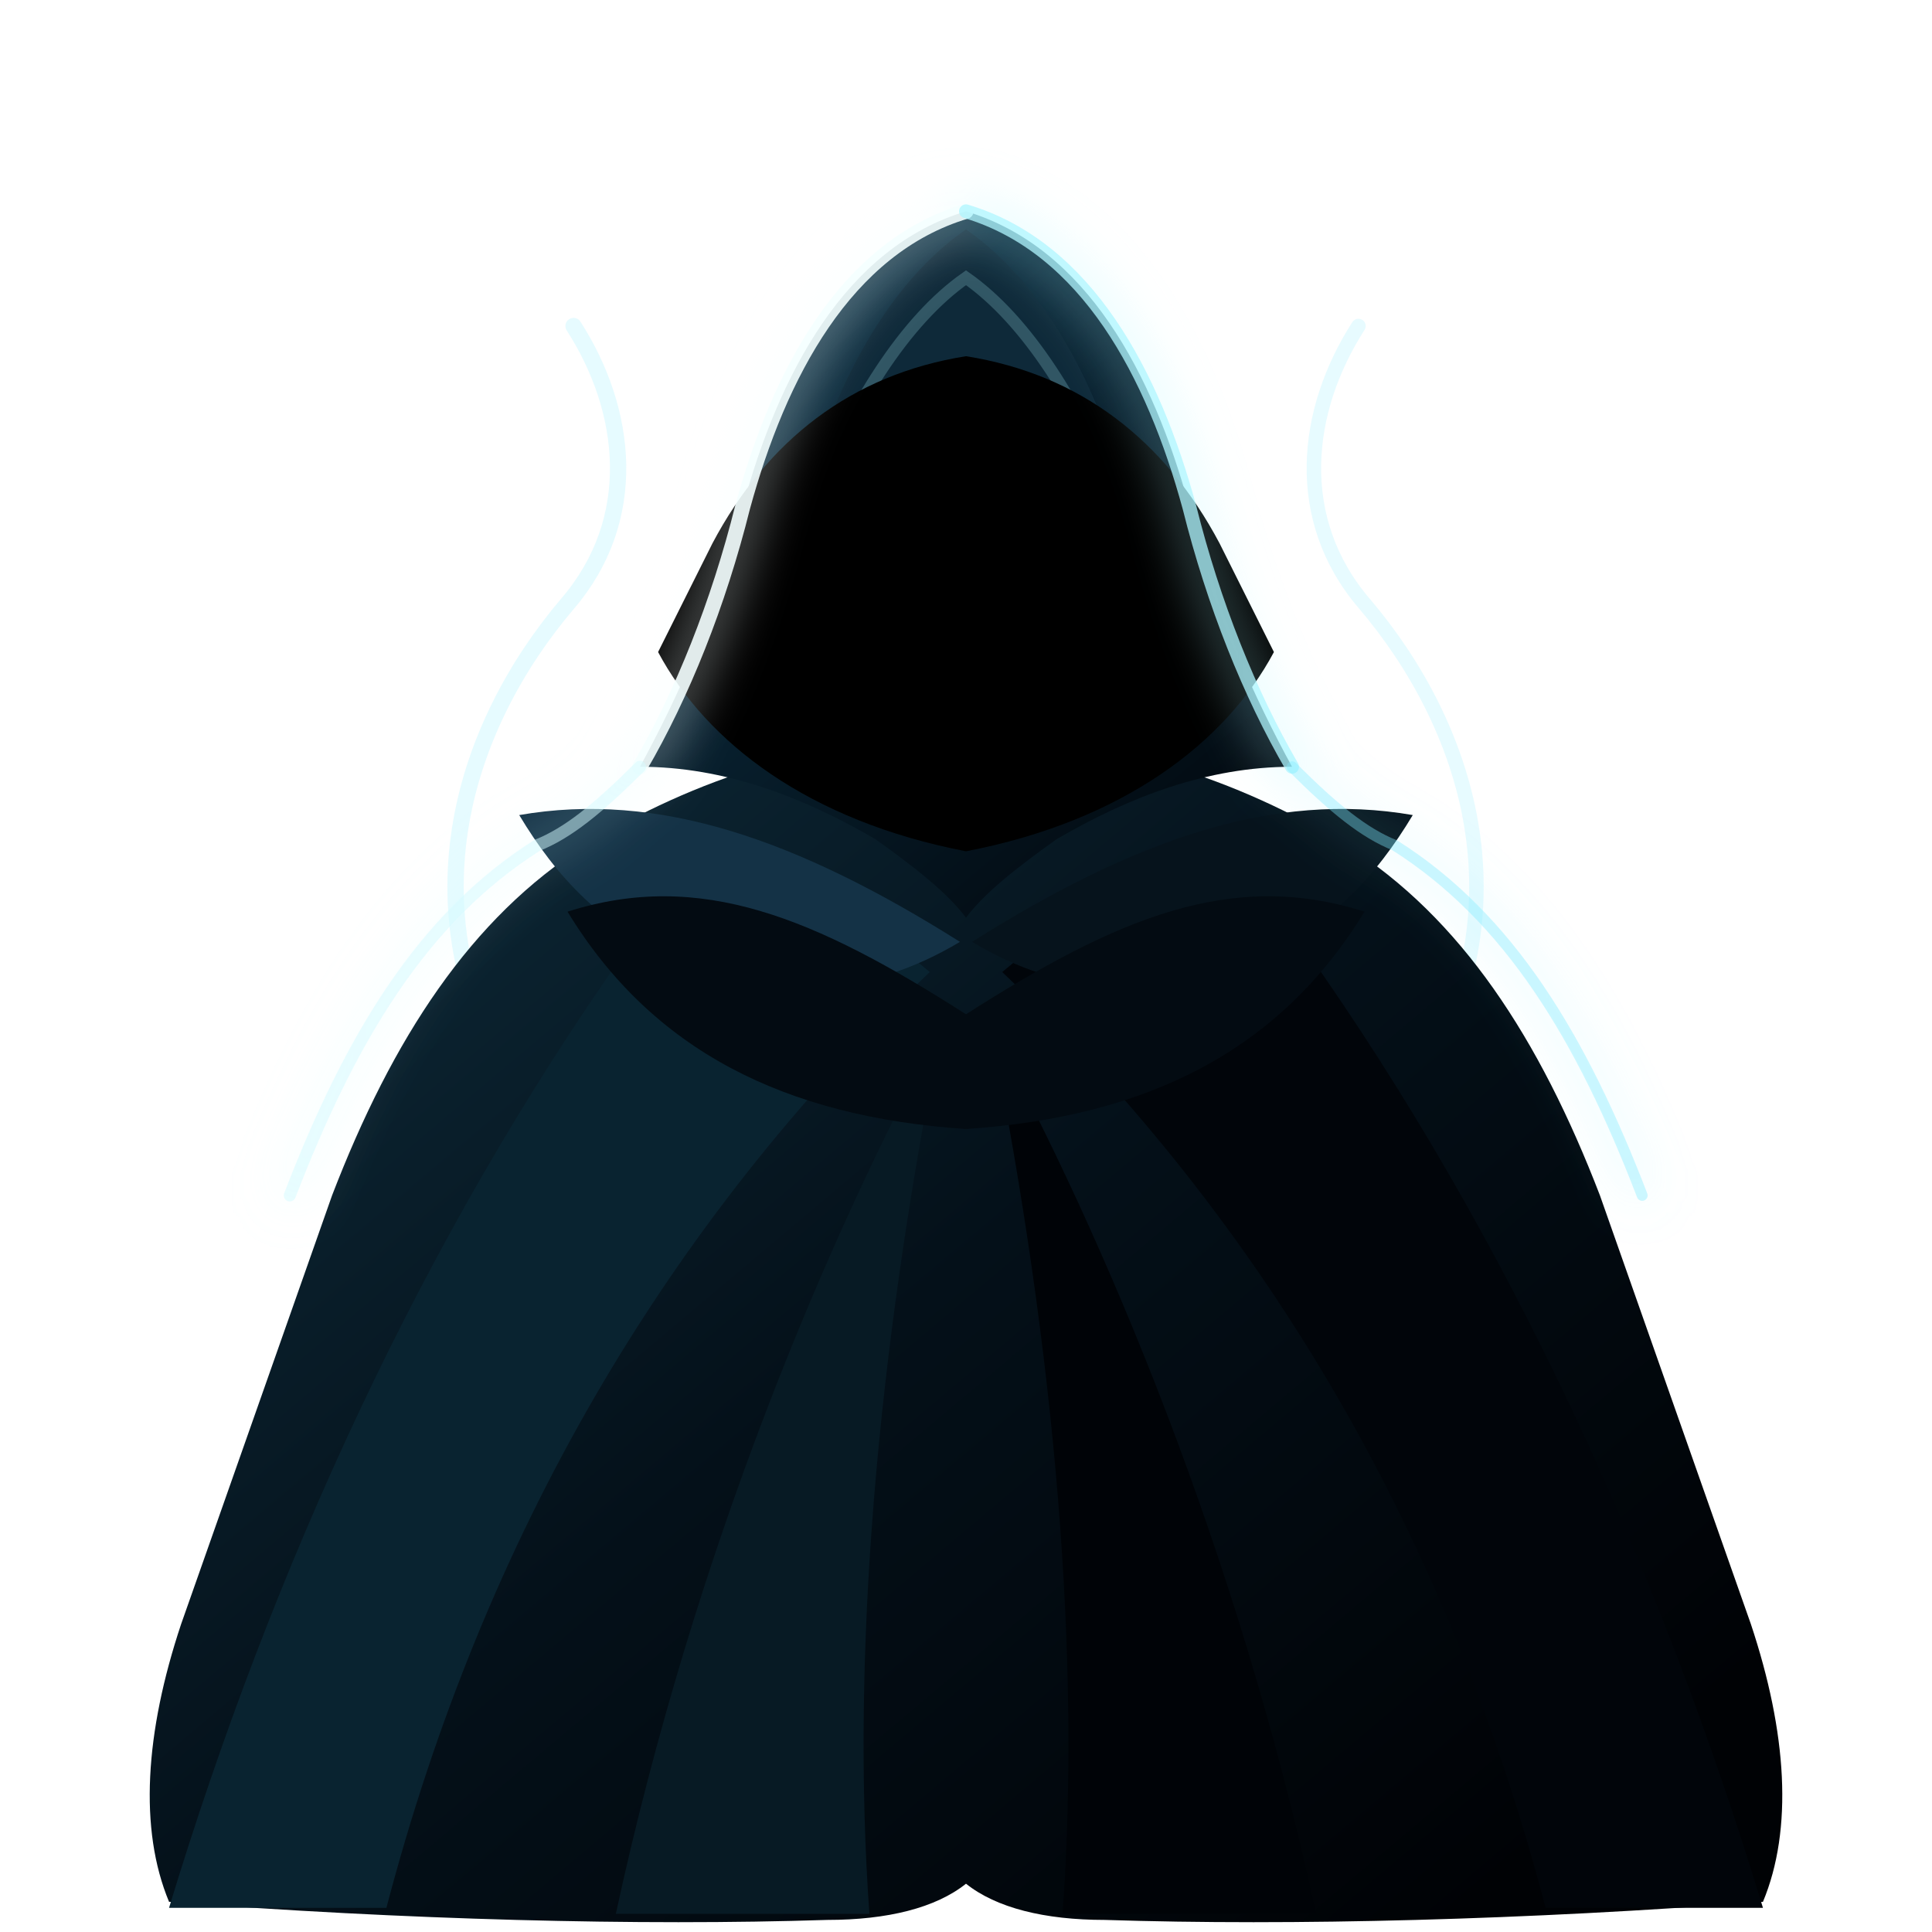
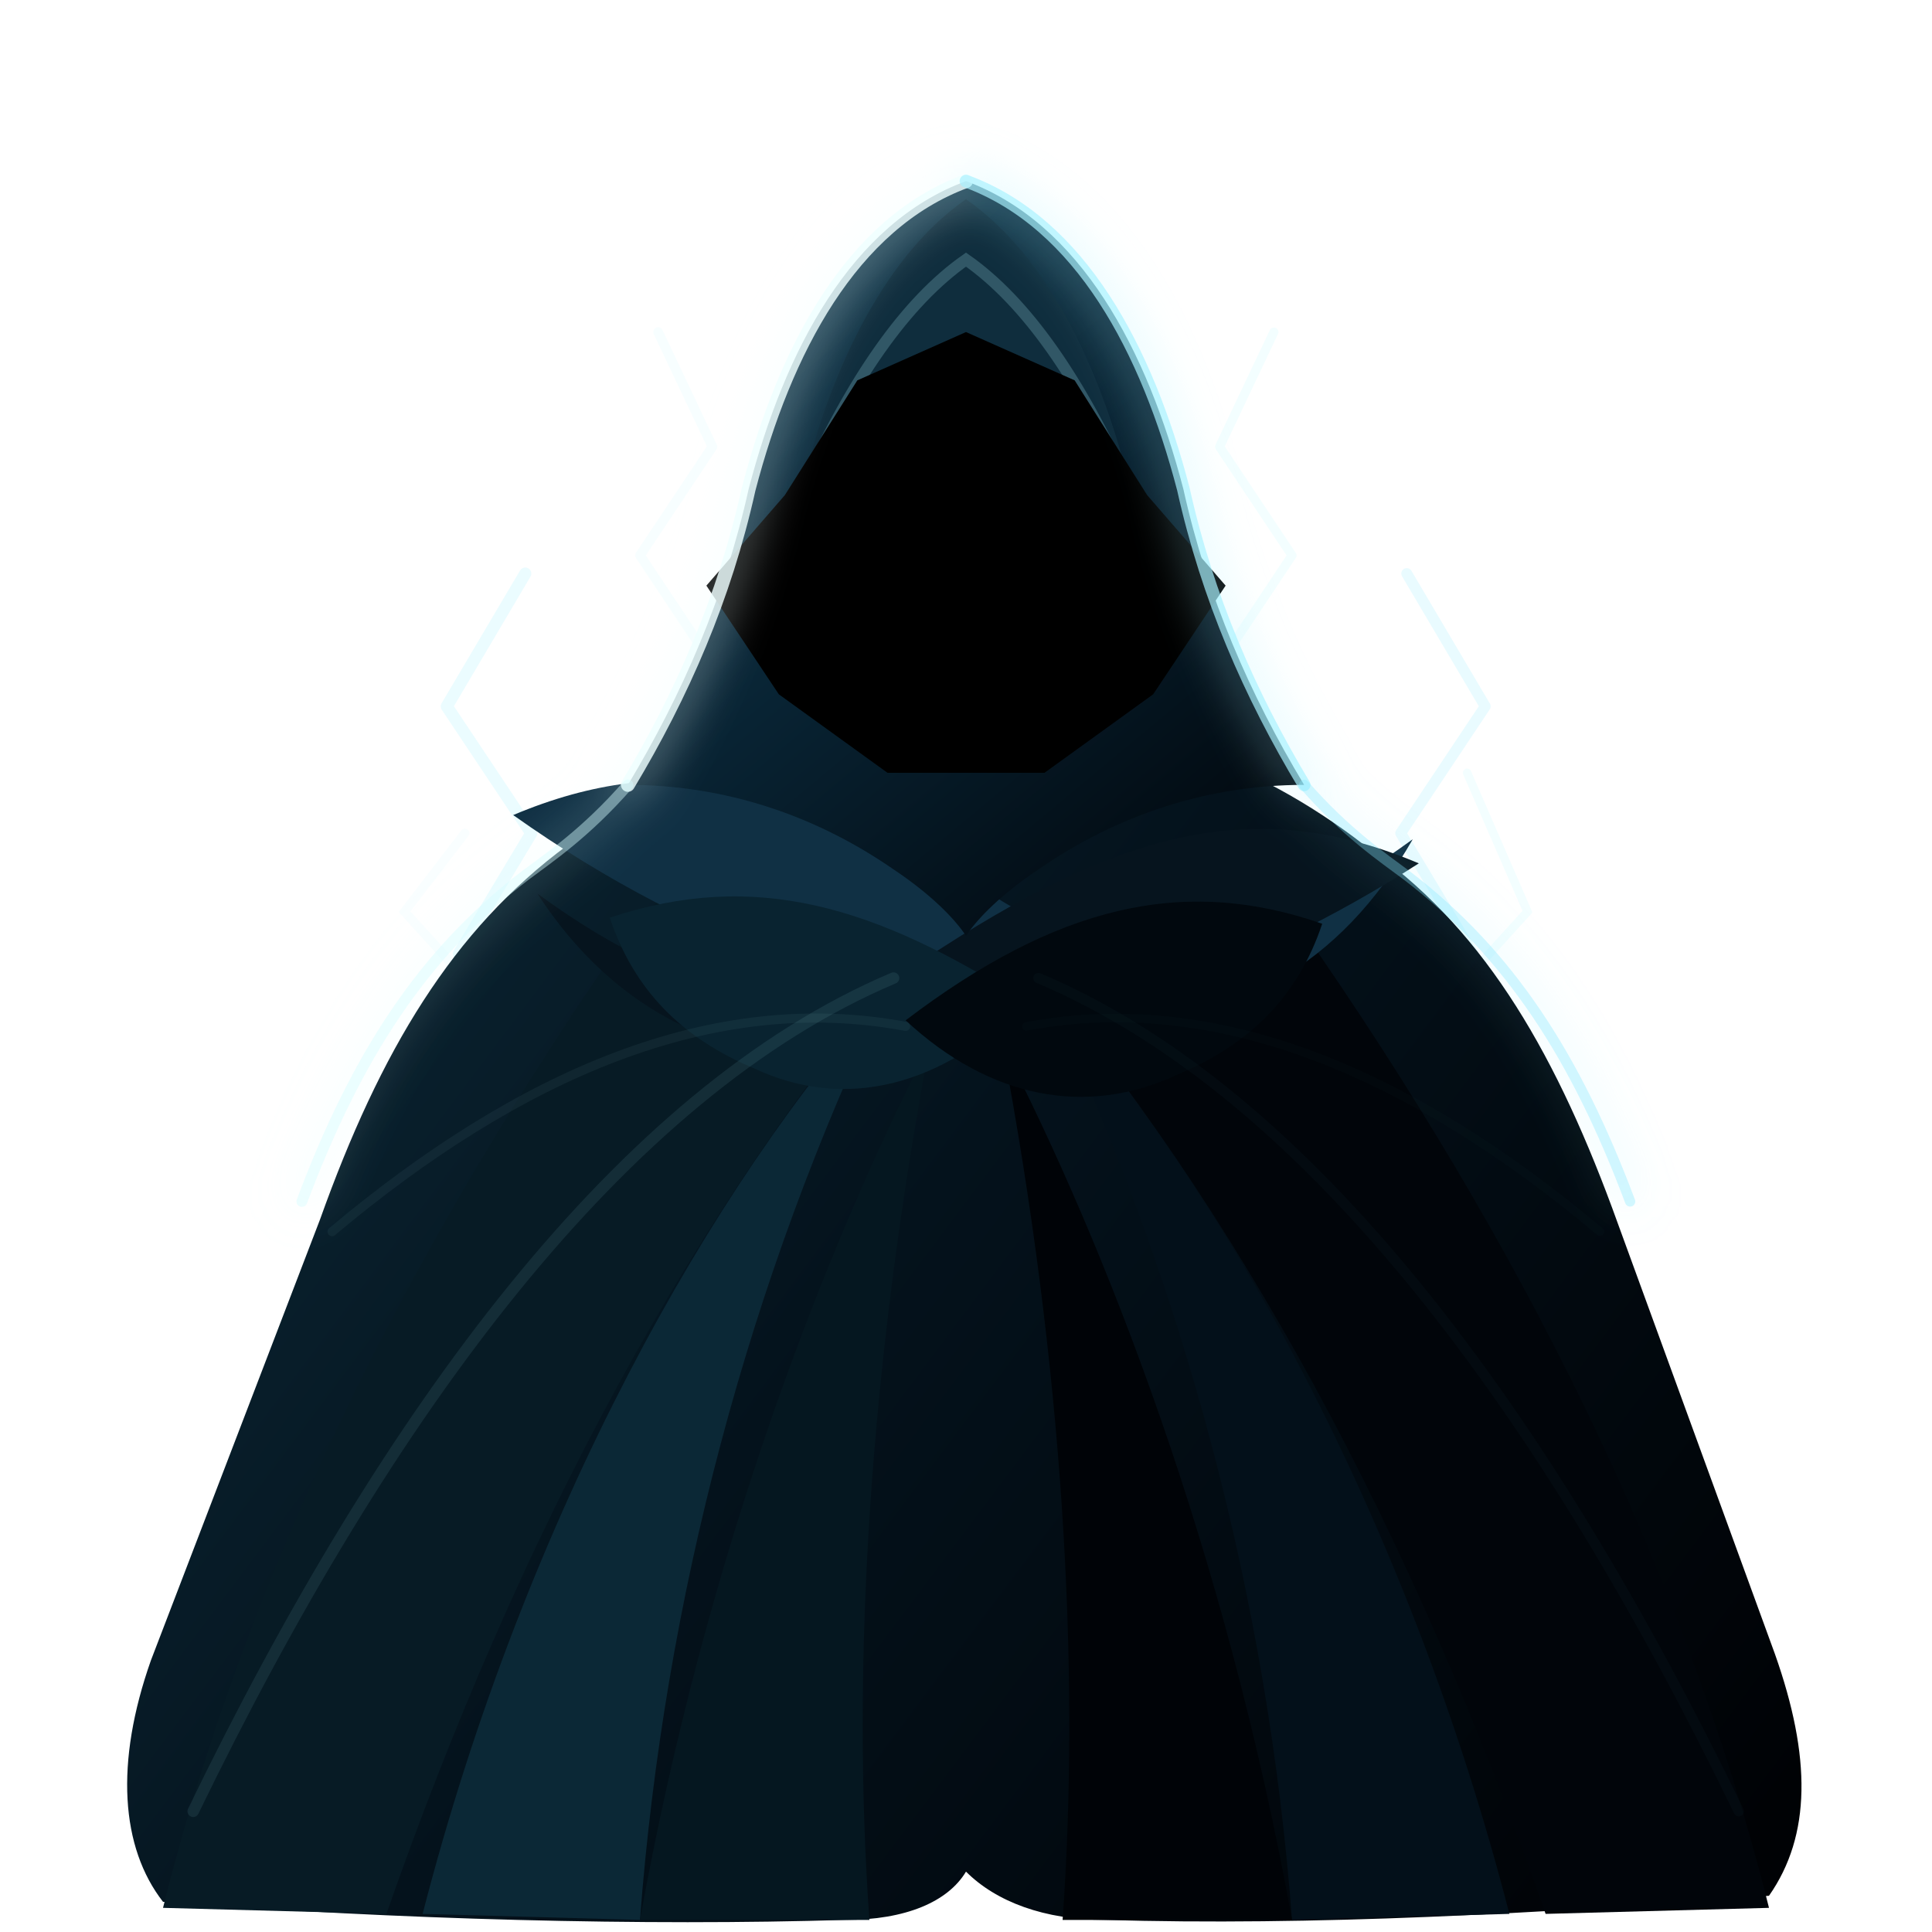
- <svg xmlns="http://www.w3.org/2000/svg" viewBox="0 0 32 32" role="img" aria-labelledby="t d" data-brand-vector-source="canonical-reference-v2-reset-v9-7">
+ <svg xmlns="http://www.w3.org/2000/svg" viewBox="0 0 32 32" role="img" aria-labelledby="t d" data-brand-vector-source="canonical-reference-v2-reset-v10-6">
  <defs>
-     <linearGradient id="c" x1="8" y1="13" x2="24" y2="32" gradientUnits="userSpaceOnUse">
-       <stop stop-color="#0c2634" />
-       <stop offset=".45" stop-color="#041019" />
+     <linearGradient id="c" x1="4" y1="14" x2="28" y2="32" gradientUnits="userSpaceOnUse">
+       <stop stop-color="#0b2634" />
+       <stop offset=".42" stop-color="#04121c" />
      <stop offset="1" stop-color="#000205" />
    </linearGradient>
    <linearGradient id="h" x1="11" y1="3" x2="21" y2="15" gradientUnits="userSpaceOnUse">
-       <stop stop-color="#19445a" />
-       <stop offset=".45" stop-color="#082130" />
+       <stop stop-color="#1b465b" />
+       <stop offset=".5" stop-color="#082333" />
      <stop offset="1" stop-color="#01050a" />
    </linearGradient>
    <filter id="g" x="-100%" y="-100%" width="300%" height="300%">
-       <feGaussianBlur stdDeviation=".42" result="b" />
+       <feGaussianBlur stdDeviation=".38" result="b" />
      <feMerge>
        <feMergeNode in="b" />
        <feMergeNode in="SourceGraphic" />
      </feMerge>
    </filter>
  </defs>
-   <g data-brand-atmosphere="" fill="none" stroke-linecap="round">
-     <path d="M8.5 18C6.7 15 7.7 12 9.4 10C10.6 8.6 10.4 6.8 9.5 5.4" stroke="#83ecff" stroke-opacity=".2" stroke-width=".27" />
-     <path d="M23.5 18C25.3 15 24.3 12 22.6 10C21.4 8.6 21.6 6.8 22.5 5.4" stroke="#64e2ff" stroke-opacity=".16" stroke-width=".24" />
+   <g data-brand-atmosphere="" fill="none" stroke-linecap="round" stroke-linejoin="round">
+     <path d="M9 18L7.6 15.8L8.8 13.8L7.4 11.7L8.7 9.5" stroke="#9df1ff" stroke-opacity=".2" stroke-width=".2" />
+     <path d="M23 18L24.4 15.8L23.2 13.8L24.6 11.7L23.3 9.5" stroke="#72e6ff" stroke-opacity=".16" stroke-width=".18" />
+     <path d="M11.8 11L10.6 9.2L11.8 7.4L10.9 5.5" stroke="#d7fdff" stroke-opacity=".18" stroke-width=".16" />
+     <path d="M20.2 11L21.4 9.2L20.2 7.4L21.1 5.5" stroke="#a9f5ff" stroke-opacity=".14" stroke-width=".15" />
  </g>
-   <path data-brand-cloak="" d="M16 12.2C13.6 12.2 11.5 12.9 9.7 14C7.8 15.2 6.5 17.2 5.5 19.8L3 26.9C2.4 28.7 2.3 30.3 2.8 31.5C6.7 31.8 10.6 31.9 13.7 31.8C14.7 31.8 15.5 31.6 16 31.2C16.5 31.6 17.3 31.8 18.3 31.8C21.4 31.9 25.3 31.8 29.2 31.5C29.7 30.3 29.6 28.7 29 26.9L26.5 19.8C25.5 17.2 24.2 15.2 22.3 14C20.5 12.9 18.4 12.2 16 12.2Z" fill="url(#c)" />
-   <g data-brand-folds="">
-     <path d="M2.8 31.6C4.5 26 7 20.5 10.4 15.7C11.8 14.2 13.4 14.4 15.4 16.1C11 20.3 8 25.5 6.4 31.6Z" fill="#092330" />
-     <path d="M29.2 31.6C27.5 26 25 20.5 21.6 15.7C20.2 14.2 18.6 14.4 16.6 16.1C21 20.3 24 25.5 25.6 31.6Z" fill="#01050a" />
-     <path d="M10.2 31.7C11.5 25.7 13.7 20.5 15.6 17C14.5 22.5 14.1 27.5 14.4 31.7Z" fill="#071a24" />
-     <path d="M21.8 31.7C20.5 25.7 18.3 20.5 16.4 17C17.5 22.5 17.9 27.5 17.6 31.7Z" fill="#000307" />
+   <g data-brand-energy="" fill="none" stroke-linecap="round">
+     <path d="M7.7 16.2L6.7 15.1L7.7 13.8" stroke="#dffeff" stroke-opacity=".18" stroke-width=".15" />
+     <path d="M24.3 16.2L25.3 15.1L24.3 12.8" stroke="#a6f2ff" stroke-opacity=".14" stroke-width=".14" />
  </g>
-   <g data-brand-collar="">
-     <path d="M8.6 13.5C10.9 13.1 13.2 13.9 15.9 15.6C14.4 16.5 12.8 16.6 11.3 15.9C10 15.4 9.2 14.5 8.6 13.5Z" fill="#143246" />
-     <path d="M23.4 13.5C21.1 13.1 18.8 13.9 16.1 15.6C17.6 16.5 19.2 16.6 20.7 15.9C22 15.4 22.8 14.5 23.4 13.5Z" fill="#06131c" />
-     <path d="M9.4 15.1C11.6 14.4 13.5 15.2 16 16.8C18.5 15.2 20.4 14.4 22.6 15.1C21.2 17.4 19 18.5 16 18.7C13 18.5 10.8 17.4 9.4 15.1Z" fill="#030b12" />
-   </g>
-   <path data-brand-hood="" d="M16 3.5C14 4.1 12.9 6.2 12.3 8.4C11.9 10.1 11.2 11.6 10.6 12.7C12 12.7 13.3 13.2 14.5 13.9C15.2 14.4 15.7 14.8 16 15.2C16.3 14.8 16.8 14.4 17.5 13.9C18.7 13.2 20 12.7 21.4 12.7C20.8 11.6 20.1 10.1 19.7 8.4C19.1 6.2 18 4.1 16 3.5Z" fill="url(#h)" />
-   <g data-brand-hood-layers="">
-     <path d="M16 3.8C14.7 4.7 13.8 6.4 13.3 8.3C14 7.5 15 6.8 16 6.4C17 6.8 18 7.5 18.7 8.3C18.2 6.4 17.3 4.7 16 3.8Z" fill="#0e2939" />
-     <path d="M13.4 8.5C14.1 6.7 15 5.3 16 4.6C17 5.3 17.9 6.7 18.6 8.5" fill="none" stroke="#a5eaf4" stroke-opacity=".23" stroke-width=".2" stroke-linecap="round" />
-   </g>
-   <path data-brand-face-void="" d="M16 5.9C14.1 6.2 12.7 7.3 11.8 9L10.9 10.8C11.7 12.3 13.4 13.6 16 14.1C18.6 13.6 20.3 12.3 21.1 10.8L20.2 9C19.3 7.3 17.9 6.2 16 5.9Z" fill="#000" />
-   <g data-brand-rim-light="" fill="none" stroke-linecap="round" filter="url(#g)">
-     <path d="M10.6 12.7C11.3 11.5 11.9 10 12.3 8.4C12.9 6.2 14 4.1 16 3.5" stroke="#f4ffff" stroke-opacity=".9" stroke-width=".25" />
-     <path d="M16 3.5C18 4.1 19.1 6.2 19.7 8.4C20.1 10 20.7 11.5 21.4 12.7" stroke="#aef5ff" stroke-opacity=".75" stroke-width=".23" />
-     <path d="M10.6 12.7C9.9 13.4 9.4 13.8 8.9 14C7 15.2 5.8 17.2 4.8 19.8" stroke="#d4fcff" stroke-opacity=".5" stroke-width=".2" />
-     <path d="M21.4 12.7C22.1 13.4 22.6 13.8 23.1 14C25 15.2 26.2 17.2 27.2 19.8" stroke="#83eaff" stroke-opacity=".38" stroke-width=".18" />
+   <g data-brand-figure="">
+     <path data-brand-cloak="" d="M16 11.8C13.4 11.8 11.2 12.6 9.4 14C7.5 15.4 6.3 17.4 5.3 20.2L2.5 27.5C1.9 29.2 2 30.6 2.7 31.5C6.6 31.8 10.7 31.9 14 31.8C15 31.8 15.7 31.5 16 31C16.5 31.5 17.3 31.8 18.3 31.8C21.7 31.9 25.5 31.7 29.3 31.4C30 30.4 30 29.1 29.4 27.4L26.7 20C25.7 17.3 24.5 15.3 22.6 14C20.8 12.6 18.6 11.8 16 11.8Z" fill="url(#c)" />
+     <g data-brand-folds="">
+       <path d="M2.7 31.6C4.1 26 6.8 20.6 10.5 15.3C11.8 13.9 13.4 14.3 15.1 15.8C11.5 20 8.6 25.4 6.4 31.7Z" fill="#071b25" />
+       <path d="M7 31.7C8.7 25.1 11.8 19.6 14.7 16.4C12.4 21.2 11 26.5 10.6 31.8Z" fill="#0b2836" />
+       <path d="M10.6 31.8C11.7 25.7 13.7 20.6 15.4 17.3C14.4 22.6 14.1 27.6 14.4 31.8Z" fill="#051720" />
+       <path d="M29.3 31.6C27.9 26 25.2 20.6 21.5 15.3C20.2 13.9 18.6 14.3 16.9 15.8C20.5 20 23.4 25.4 25.6 31.7Z" fill="#01050a" />
+       <path d="M25 31.7C23.3 25.1 20.2 19.6 17.3 16.4C19.6 21.2 21 26.5 21.4 31.8Z" fill="#03101a" />
+       <path d="M21.4 31.8C20.3 25.7 18.3 20.6 16.6 17.3C17.6 22.6 17.9 27.6 17.6 31.8Z" fill="#000307" />
+     </g>
+     <g data-brand-collar="">
+       <path d="M8.5 13.5C11.1 12.4 13.4 12.9 16.4 14.8C18.5 16.2 20.8 15.8 23.4 13.9C22.2 16 20.4 17 18.2 16.9C14.9 16.8 11.6 15.7 8.5 13.5Z" fill="#103044" />
+       <path d="M23.5 14.3C20.9 13.2 18.7 13.7 15.6 15.7C13.6 17 11.5 16.7 8.9 14.8C10.2 16.8 12.1 17.7 14.4 17.5C17.3 17.3 20.7 16.1 23.5 14.3Z" fill="#06141e" />
+       <path d="M10.1 15.2C12.5 14.4 14.5 15 17 16.6C15.6 18 14 18.4 12.5 17.7C11.3 17.2 10.5 16.4 10.1 15.2Z" fill="#092330" />
+       <path d="M21.9 15.3C19.6 14.5 17.5 15 15 16.9C16.4 18.2 18 18.5 19.5 17.8C20.7 17.3 21.5 16.5 21.9 15.3Z" fill="#01080e" />
+     </g>
+     <path data-brand-hood="" d="M16 3C14.1 3.7 13 5.8 12.4 8.1C12 9.9 11.3 11.5 10.4 13C12 13 13.5 13.5 14.8 14.4C15.4 14.8 15.8 15.2 16 15.5C16.2 15.2 16.6 14.8 17.2 14.4C18.5 13.5 20 13 21.6 13C20.7 11.5 20 9.9 19.6 8.1C19 5.8 17.9 3.7 16 3Z" fill="url(#h)" />
+     <g data-brand-hood-layers="">
+       <path d="M16 3.3C14.7 4.2 13.8 6 13.3 8C14.1 7.2 15 6.6 16 6.2C17 6.6 17.9 7.2 18.7 8C18.2 6 17.3 4.2 16 3.3Z" fill="#0f2d3d" />
+       <path d="M13.3 8.1C14.1 6.3 15 5 16 4.3C17 5 17.9 6.3 18.7 8.1" fill="none" stroke="#a9edf5" stroke-opacity=".22" stroke-width=".19" stroke-linecap="round" />
+     </g>
+     <path data-brand-face-void="" d="M16 5.5L14.2 6.3L13 8.2L11.7 9.7L12.9 11.5L14.7 12.8L17.3 12.8L19.1 11.5L20.3 9.7L19 8.2L17.8 6.3Z" fill="#000" />
+     <g data-brand-texture="" fill="none" stroke-linecap="round">
+       <path d="M3.2 30C6.4 23.4 10.3 18.1 14.8 16.2" stroke="#90d6e3" stroke-opacity=".1" stroke-width=".19" />
+       <path d="M28.8 30C25.6 23.4 21.7 18.1 17.2 16.2" stroke="#347486" stroke-opacity=".05" stroke-width=".17" />
+     </g>
+     <g data-brand-rim-light="" fill="none" stroke-linecap="round" filter="url(#g)">
+       <path d="M10.4 13C11.3 11.5 12 9.9 12.4 8.1C13 5.8 14.1 3.7 16 3" stroke="#efffff" stroke-opacity=".82" stroke-width=".23" />
+       <path d="M16 3C17.9 3.7 19 5.8 19.6 8.1C20 9.9 20.7 11.5 21.6 13" stroke="#a7f2ff" stroke-opacity=".68" stroke-width=".21" />
+       <path d="M10.4 13C9.7 13.8 9.1 14.2 8.7 14.5C7 15.8 5.9 17.5 5 19.9" stroke="#d5fcff" stroke-opacity=".44" stroke-width=".18" />
+       <path d="M21.6 13C22.3 13.8 22.9 14.2 23.3 14.5C25 15.8 26.1 17.5 27 19.9" stroke="#83e8ff" stroke-opacity=".35" stroke-width=".17" />
+     </g>
+     <g data-brand-seams="" fill="none" stroke-linecap="round">
+       <path d="M5.5 20.4C8.6 17.8 11.8 16.4 15 17" stroke="#9ddce6" stroke-opacity=".06" stroke-width=".15" />
+       <path d="M26.5 20.4C23.4 17.8 20.2 16.4 17 17" stroke="#316b7a" stroke-opacity=".03" stroke-width=".14" />
+     </g>
  </g>
</svg>
